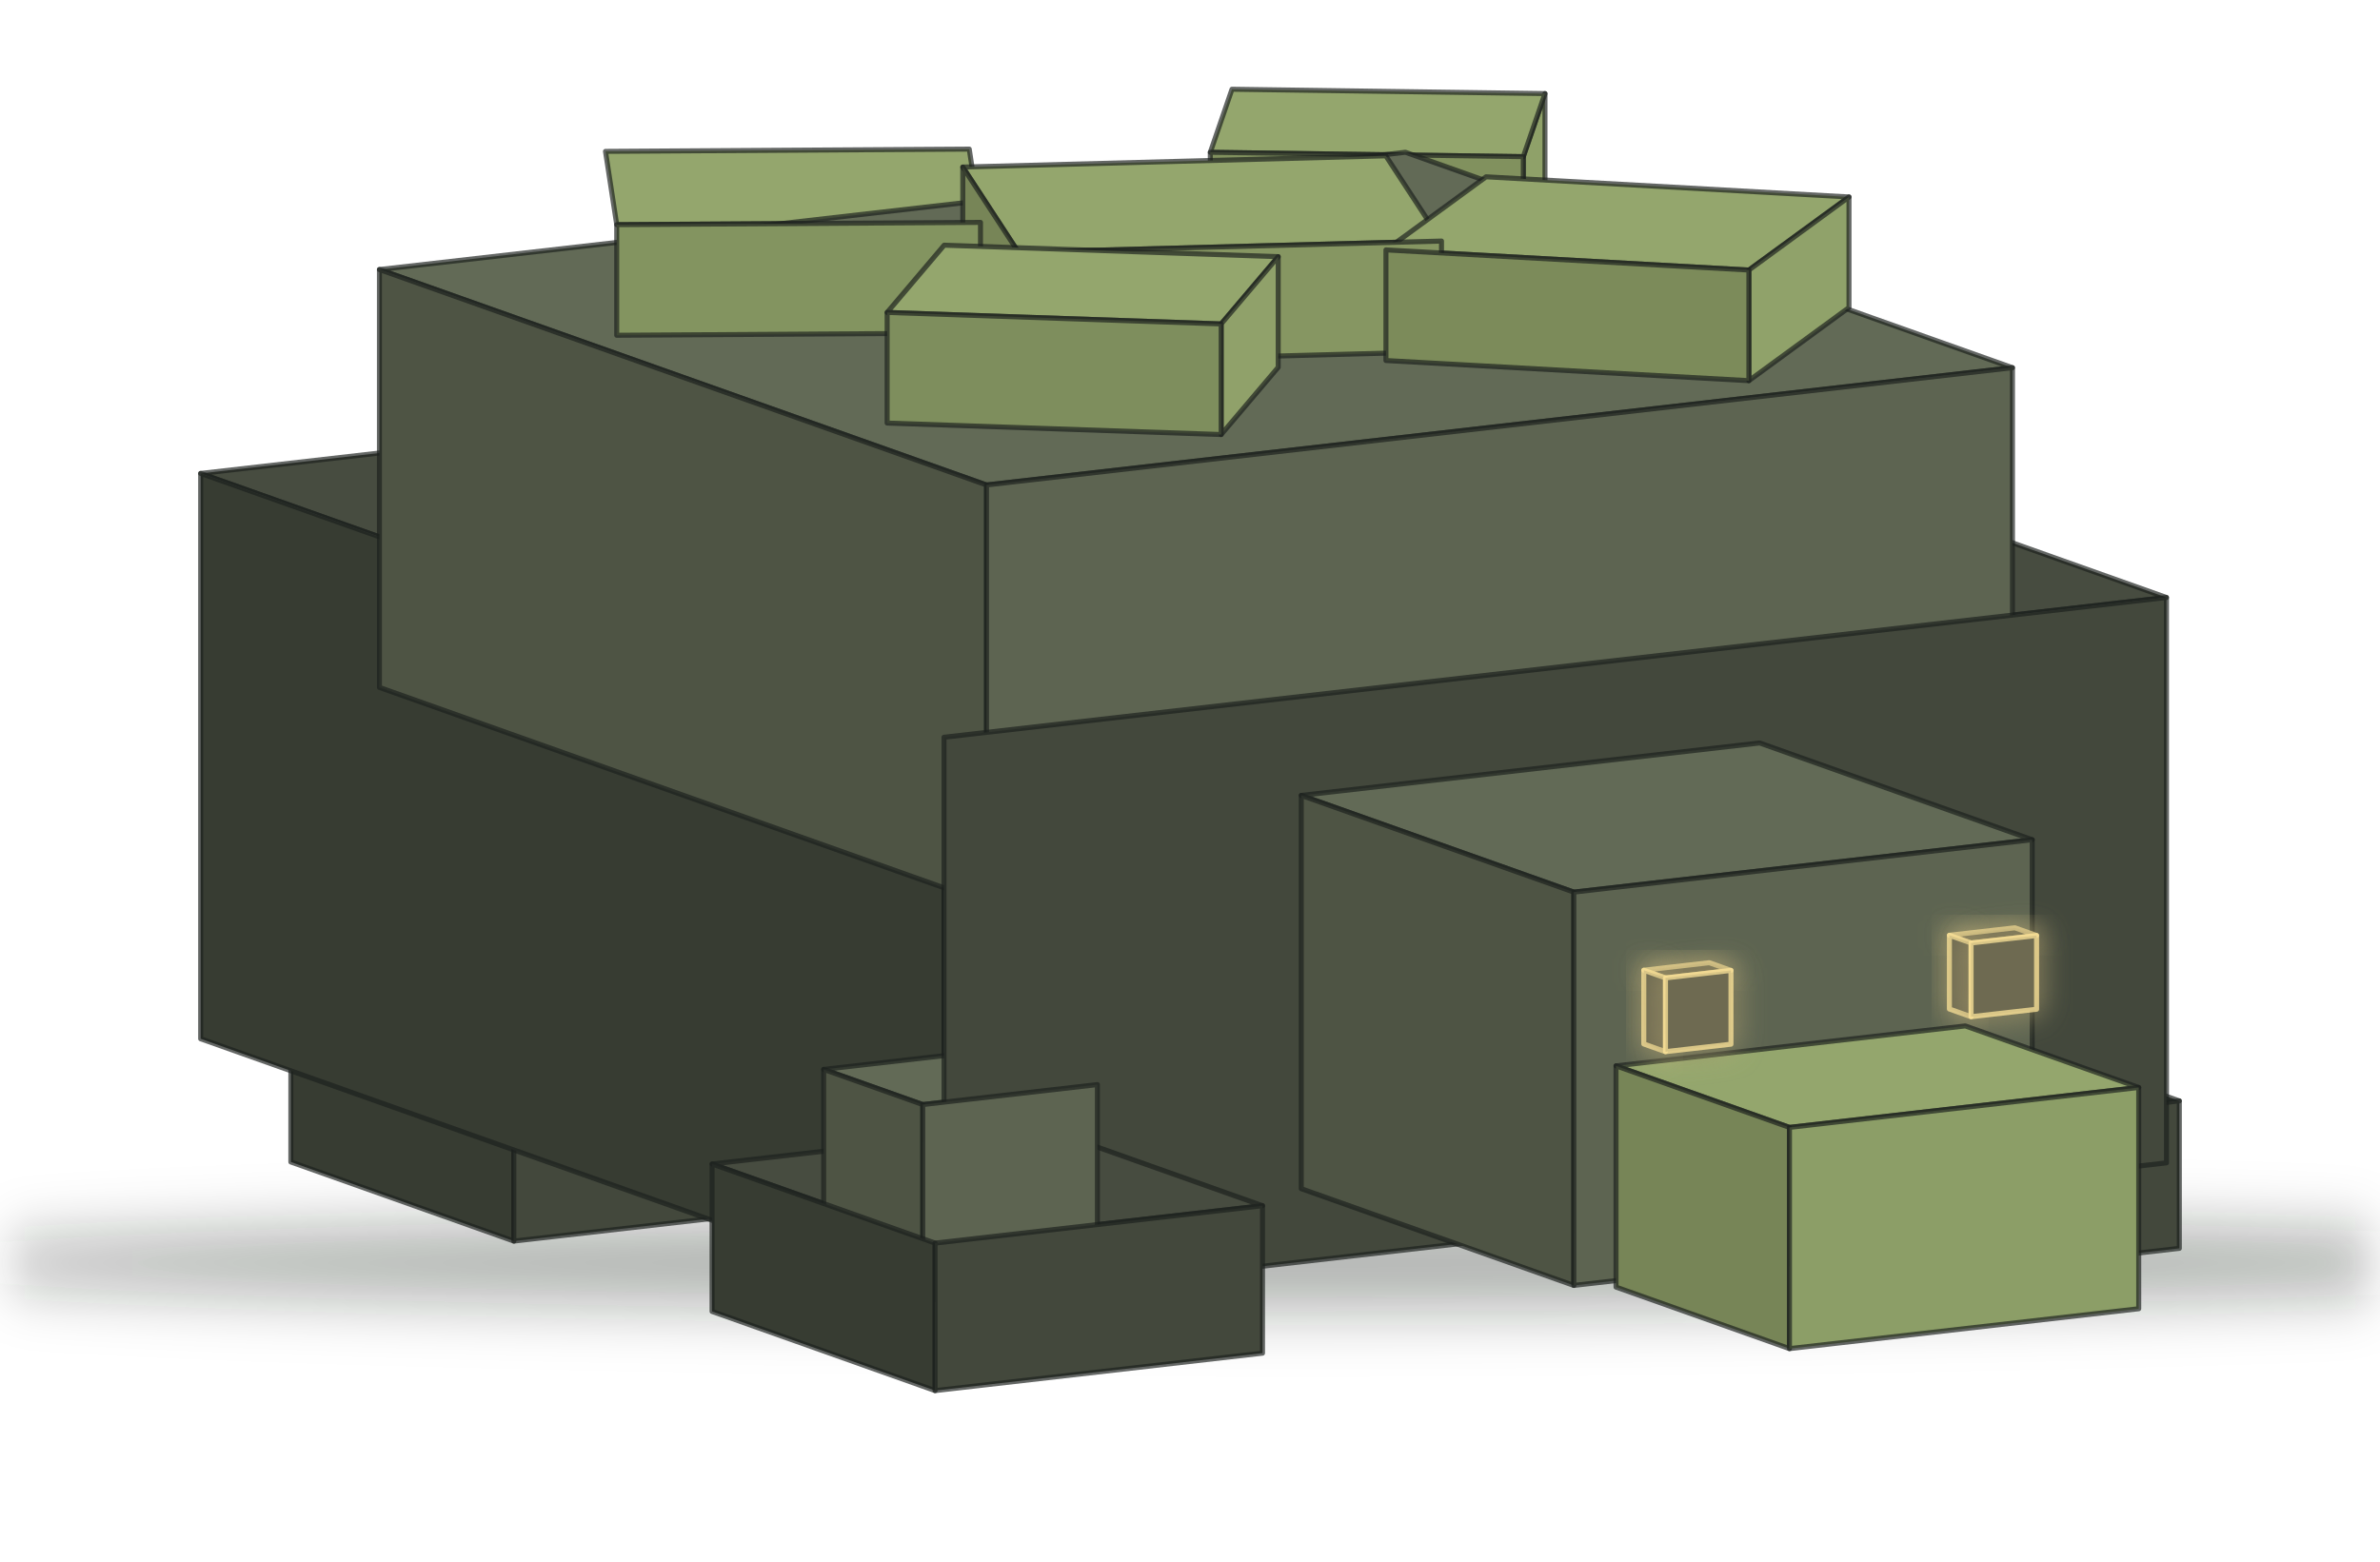
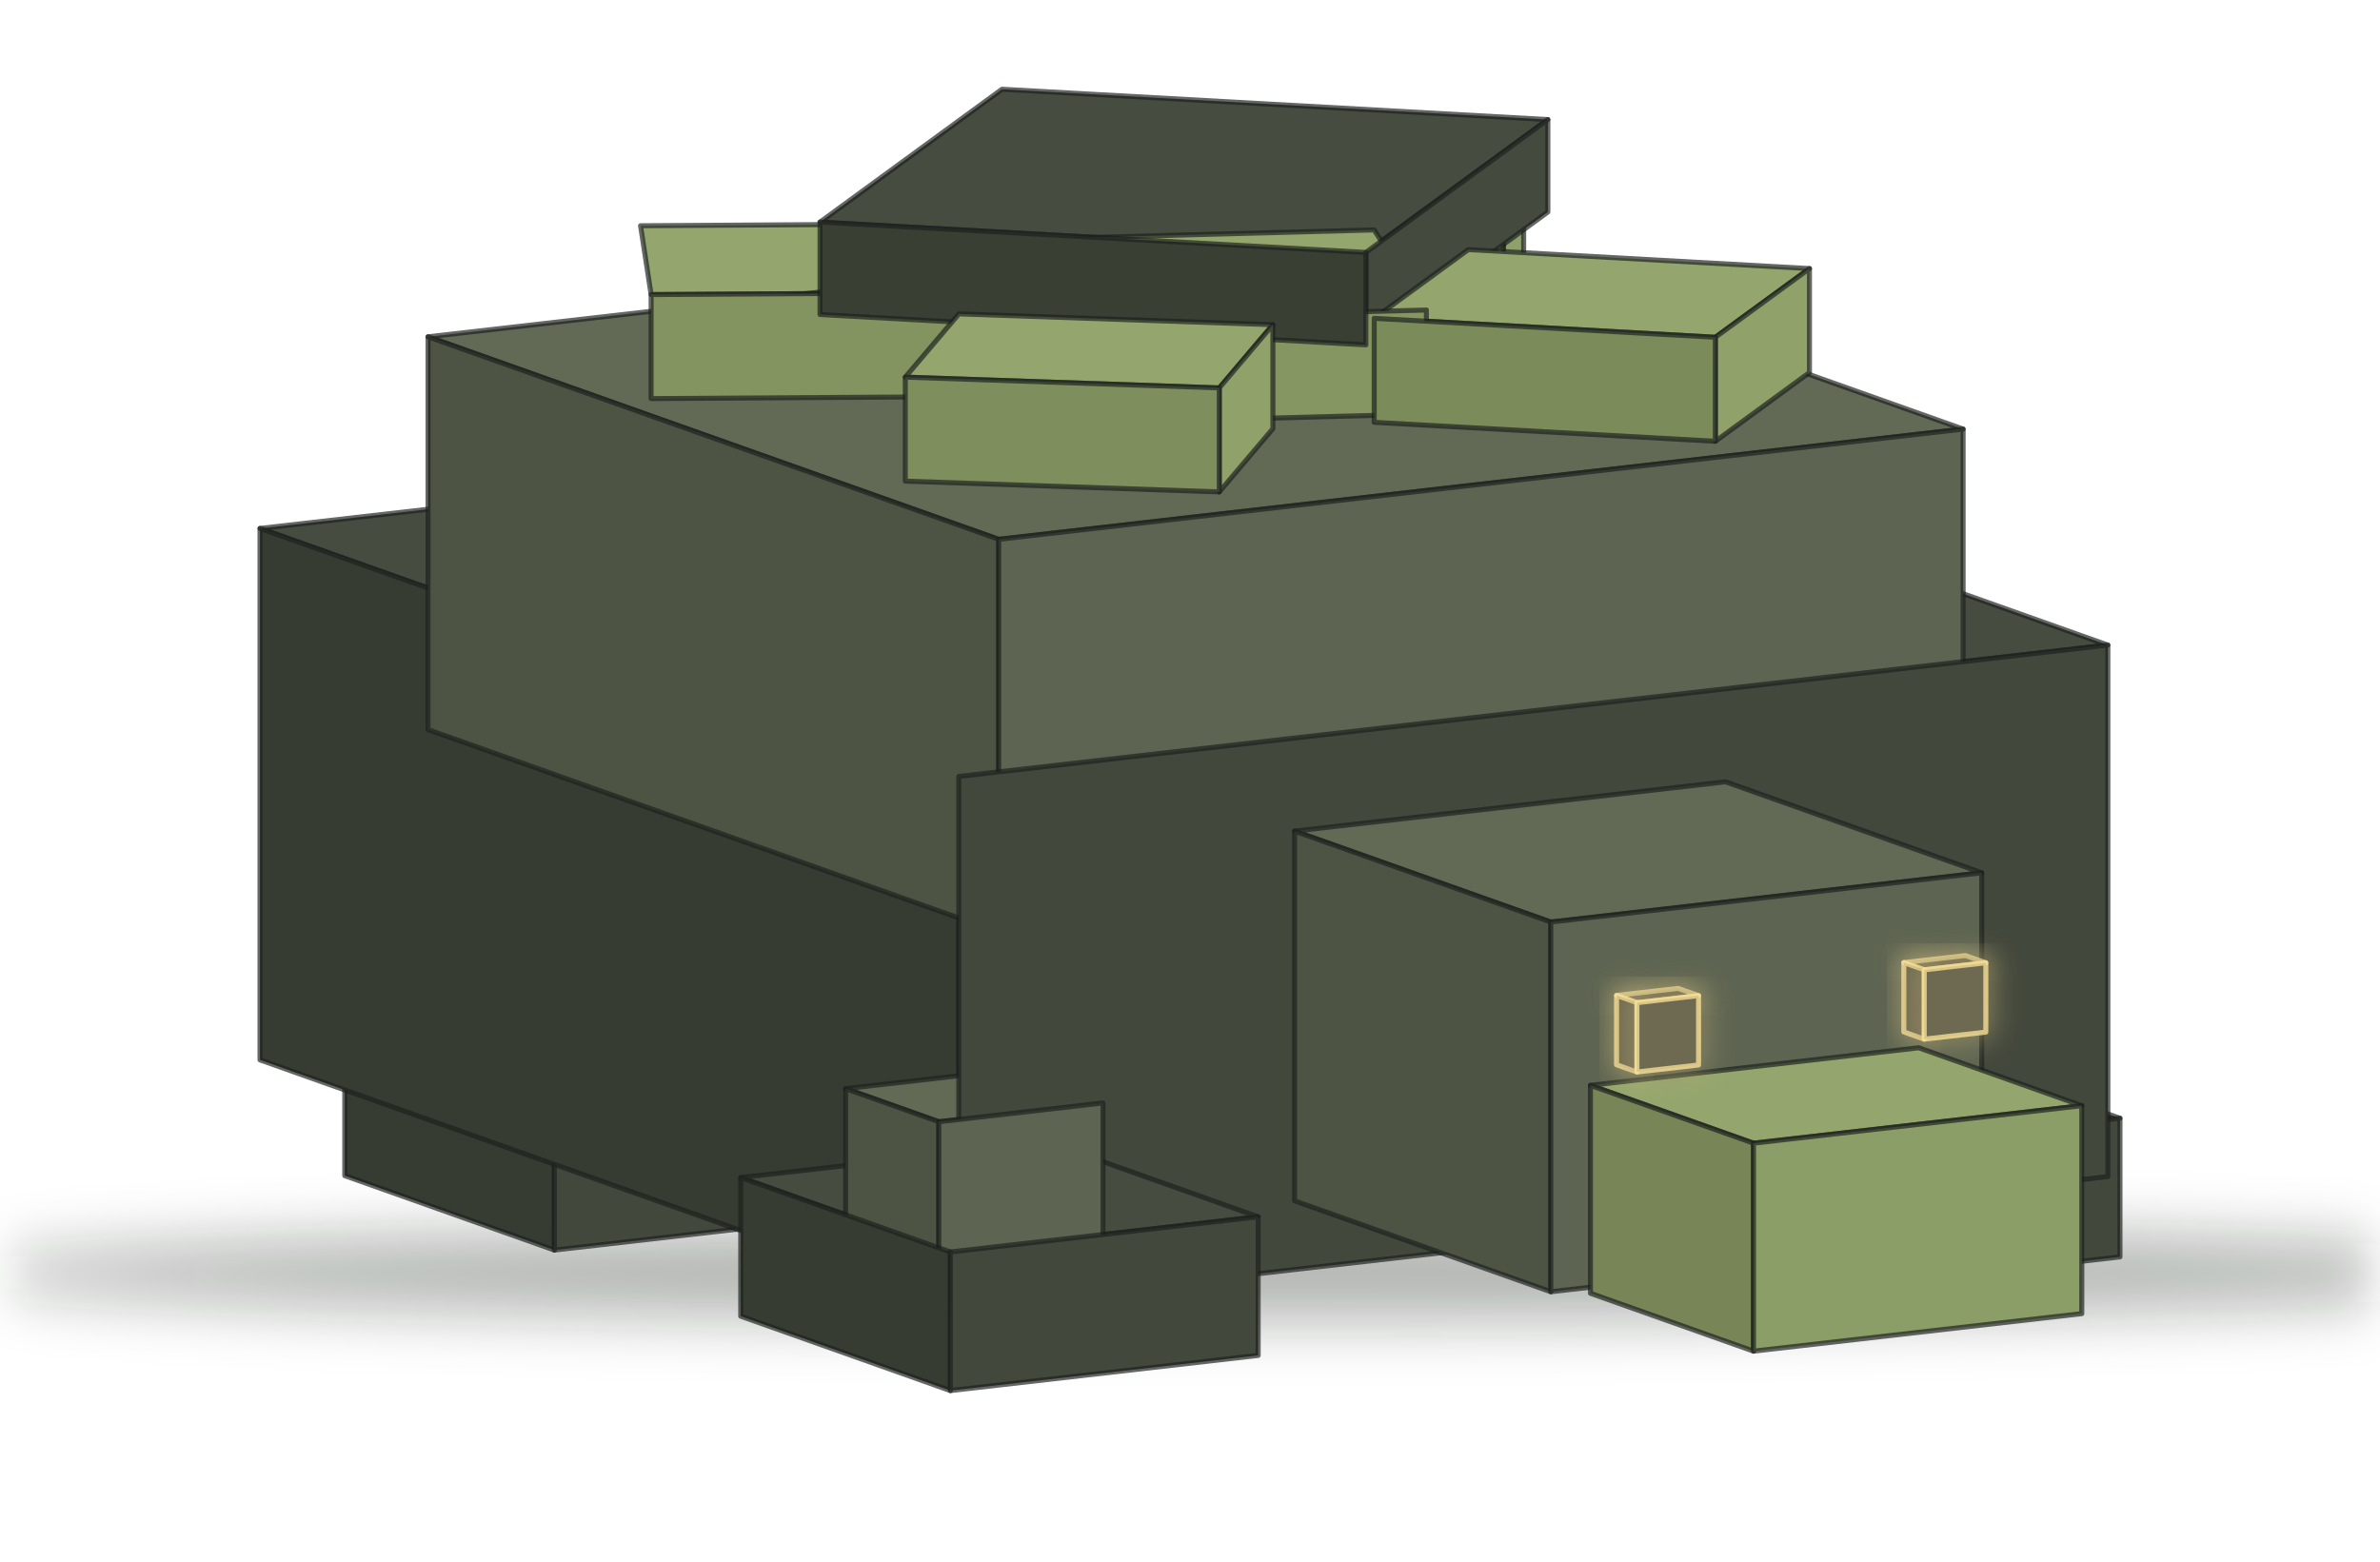
<svg xmlns="http://www.w3.org/2000/svg" width="640" height="420" viewBox="0 0 640 420" role="img" aria-labelledby="portrait-title">
  <defs>
    <filter id="portrait-glow" x="-80%" y="-80%" width="260%" height="260%">
      <feGaussianBlur stdDeviation="4" result="blur" />
      <feMerge>
        <feMergeNode in="blur" />
        <feMergeNode in="SourceGraphic" />
      </feMerge>
    </filter>
    <filter id="portrait-shadow" x="-40%" y="-80%" width="180%" height="260%">
      <feGaussianBlur stdDeviation="8" />
    </filter>
  </defs>
-   <ellipse cx="347.72" cy="339.66" rx="383.10" ry="13" fill="#0c120f" opacity=".32" filter="url(#portrait-shadow)" />
+   <ellipse cx="346.06" cy="342.32" rx="360.12" ry="13" fill="#0c120f" opacity=".32" filter="url(#portrait-shadow)" />
  <g>
-     <polygon points="243.17,173.41 193.55,143.92 146.59,149.29 196.21,178.77" fill="#646b57" stroke="#1c211e" stroke-opacity=".68" stroke-width="1.35" stroke-linejoin="round" vector-effect="non-scaling-stroke" />
-     <polygon points="193.42,223.73 196.21,178.77 146.59,149.29 143.80,194.25" fill="#4e5444" stroke="#1c211e" stroke-opacity=".68" stroke-width="1.35" stroke-linejoin="round" vector-effect="non-scaling-stroke" />
-     <polygon points="240.38,218.36 243.17,173.41 196.21,178.77 193.42,223.73" fill="#5b624f" stroke="#1c211e" stroke-opacity=".68" stroke-width="1.35" stroke-linejoin="round" vector-effect="non-scaling-stroke" />
-     <polygon points="428.37,223.31 401.72,213.85 354.76,219.22 381.41,228.68" fill="#626a56" stroke="#1c211e" stroke-opacity=".68" stroke-width="1.35" stroke-linejoin="round" vector-effect="non-scaling-stroke" />
-     <polygon points="472.77,255.87 412.80,234.58 324.75,244.65 384.72,265.94" fill="#474c40" stroke="#1c211e" stroke-opacity=".68" stroke-width="1.35" stroke-linejoin="round" vector-effect="non-scaling-stroke" />
-     <polygon points="381.41,268.34 381.41,228.68 354.76,219.22 354.76,258.88" fill="#4e5444" stroke="#1c211e" stroke-opacity=".68" stroke-width="1.35" stroke-linejoin="round" vector-effect="non-scaling-stroke" />
-     <polygon points="428.37,262.97 428.37,223.31 381.41,228.68 381.41,268.34" fill="#5d6451" stroke="#1c211e" stroke-opacity=".68" stroke-width="1.35" stroke-linejoin="round" vector-effect="non-scaling-stroke" />
-     <polygon points="384.72,305.60 384.72,265.94 324.75,244.65 324.75,284.32" fill="#373c32" stroke="#1c211e" stroke-opacity=".68" stroke-width="1.35" stroke-linejoin="round" vector-effect="non-scaling-stroke" />
-     <polygon points="472.77,295.54 472.77,255.87 384.72,265.94 384.72,305.60" fill="#43483c" stroke="#1c211e" stroke-opacity=".68" stroke-width="1.35" stroke-linejoin="round" vector-effect="non-scaling-stroke" />
-     <polygon points="415.46,54.93 415.46,25.17 409.63,42.13 409.63,71.88" fill="#8fa169" stroke="#1c211e" stroke-opacity=".68" stroke-width="1.35" stroke-linejoin="round" vector-effect="non-scaling-stroke" />
-     <polygon points="415.46,25.17 331.29,24.00 325.46,40.96 409.63,42.13" fill="#94a66d" stroke="#1c211e" stroke-opacity=".68" stroke-width="1.35" stroke-linejoin="round" vector-effect="non-scaling-stroke" />
-     <polygon points="409.63,71.88 409.63,42.13 325.46,40.96 325.46,70.71" fill="#81915e" stroke="#1c211e" stroke-opacity=".68" stroke-width="1.35" stroke-linejoin="round" vector-effect="non-scaling-stroke" />
-     <polygon points="181.83,251.50 155.17,242.04 108.21,247.41 134.87,256.87" fill="#626a56" stroke="#1c211e" stroke-opacity=".68" stroke-width="1.35" stroke-linejoin="round" vector-effect="non-scaling-stroke" />
-     <polygon points="226.23,284.06 166.26,262.77 78.21,272.84 138.18,294.13" fill="#474c40" stroke="#1c211e" stroke-opacity=".68" stroke-width="1.35" stroke-linejoin="round" vector-effect="non-scaling-stroke" />
-     <polygon points="134.87,296.53 134.87,256.87 108.21,247.41 108.21,287.07" fill="#4e5444" stroke="#1c211e" stroke-opacity=".68" stroke-width="1.35" stroke-linejoin="round" vector-effect="non-scaling-stroke" />
-     <polygon points="181.83,291.16 181.83,251.50 134.87,256.87 134.87,296.53" fill="#5d6451" stroke="#1c211e" stroke-opacity=".68" stroke-width="1.35" stroke-linejoin="round" vector-effect="non-scaling-stroke" />
-     <polygon points="138.18,333.79 138.18,294.13 78.21,272.84 78.21,312.51" fill="#373c32" stroke="#1c211e" stroke-opacity=".68" stroke-width="1.35" stroke-linejoin="round" vector-effect="non-scaling-stroke" />
-     <polygon points="582.58,160.69 382.68,89.74 53.96,127.33 253.85,198.28" fill="#474c40" stroke="#1c211e" stroke-opacity=".68" stroke-width="1.35" stroke-linejoin="round" vector-effect="non-scaling-stroke" />
-     <polygon points="260.64,40.10 162.82,40.71 165.84,60.42 263.66,59.81" fill="#94a66d" stroke="#1c211e" stroke-opacity=".68" stroke-width="1.35" stroke-linejoin="round" vector-effect="non-scaling-stroke" />
-     <polygon points="226.23,323.73 226.23,284.06 138.18,294.13 138.18,333.79" fill="#43483c" stroke="#1c211e" stroke-opacity=".68" stroke-width="1.35" stroke-linejoin="round" vector-effect="non-scaling-stroke" />
-     <polygon points="541.17,98.89 377.92,40.95 102.03,72.49 265.28,130.43" fill="#626a56" stroke="#1c211e" stroke-opacity=".68" stroke-width="1.35" stroke-linejoin="round" vector-effect="non-scaling-stroke" />
-     <polygon points="541.64,263.51 514.99,254.05 468.03,259.42 494.68,268.88" fill="#626a56" stroke="#1c211e" stroke-opacity=".68" stroke-width="1.35" stroke-linejoin="round" vector-effect="non-scaling-stroke" />
-     <polygon points="586.04,296.08 526.07,274.79 438.02,284.86 497.99,306.14" fill="#474c40" stroke="#1c211e" stroke-opacity=".68" stroke-width="1.35" stroke-linejoin="round" vector-effect="non-scaling-stroke" />
-     <polygon points="494.68,308.55 494.68,268.88 468.03,259.42 468.03,299.09" fill="#4e5444" stroke="#1c211e" stroke-opacity=".68" stroke-width="1.35" stroke-linejoin="round" vector-effect="non-scaling-stroke" />
-     <polygon points="372.66,41.91 258.90,44.93 273.87,67.84 387.63,64.83" fill="#94a66d" stroke="#1c211e" stroke-opacity=".68" stroke-width="1.35" stroke-linejoin="round" vector-effect="non-scaling-stroke" />
-     <polygon points="258.90,74.68 273.87,97.60 273.87,67.84 258.90,44.93" fill="#778557" stroke="#1c211e" stroke-opacity=".68" stroke-width="1.35" stroke-linejoin="round" vector-effect="non-scaling-stroke" />
-     <polygon points="541.64,303.18 541.64,263.51 494.68,268.88 494.68,308.55" fill="#5d6451" stroke="#1c211e" stroke-opacity=".68" stroke-width="1.35" stroke-linejoin="round" vector-effect="non-scaling-stroke" />
-     <polygon points="497.99,345.81 497.99,306.14 438.02,284.86 438.02,324.53" fill="#373c32" stroke="#1c211e" stroke-opacity=".68" stroke-width="1.35" stroke-linejoin="round" vector-effect="non-scaling-stroke" />
-     <polygon points="263.66,89.56 263.66,59.81 165.84,60.42 165.84,90.17" fill="#839460" stroke="#1c211e" stroke-opacity=".68" stroke-width="1.35" stroke-linejoin="round" vector-effect="non-scaling-stroke" />
-     <polygon points="497.21,52.97 399.62,47.55 372.69,67.21 470.29,72.63" fill="#94a66d" stroke="#1c211e" stroke-opacity=".68" stroke-width="1.35" stroke-linejoin="round" vector-effect="non-scaling-stroke" />
-     <polygon points="497.21,82.72 497.21,52.97 470.29,72.63 470.29,102.38" fill="#90a26a" stroke="#1c211e" stroke-opacity=".68" stroke-width="1.35" stroke-linejoin="round" vector-effect="non-scaling-stroke" />
-     <polygon points="586.04,335.74 586.04,296.08 497.99,306.14 497.99,345.81" fill="#43483c" stroke="#1c211e" stroke-opacity=".68" stroke-width="1.35" stroke-linejoin="round" vector-effect="non-scaling-stroke" />
-     <polygon points="253.85,350.34 253.85,198.28 53.96,127.33 53.96,279.38" fill="#373c32" stroke="#1c211e" stroke-opacity=".68" stroke-width="1.35" stroke-linejoin="round" vector-effect="non-scaling-stroke" />
-     <polygon points="387.63,94.58 387.63,64.83 273.87,67.84 273.87,97.60" fill="#869662" stroke="#1c211e" stroke-opacity=".68" stroke-width="1.35" stroke-linejoin="round" vector-effect="non-scaling-stroke" />
-     <polygon points="265.28,242.83 265.28,130.43 102.03,72.49 102.03,184.88" fill="#4e5444" stroke="#1c211e" stroke-opacity=".68" stroke-width="1.35" stroke-linejoin="round" vector-effect="non-scaling-stroke" />
-     <polygon points="470.29,102.38 470.29,72.63 372.69,67.21 372.69,96.96" fill="#7c8b5a" stroke="#1c211e" stroke-opacity=".68" stroke-width="1.35" stroke-linejoin="round" vector-effect="non-scaling-stroke" />
-     <polygon points="343.72,69.03 253.90,65.94 238.56,84.03 328.38,87.12" fill="#94a66d" stroke="#1c211e" stroke-opacity=".68" stroke-width="1.35" stroke-linejoin="round" vector-effect="non-scaling-stroke" />
-     <polygon points="343.72,98.78 343.72,69.03 328.38,87.12 328.38,116.87" fill="#90a16a" stroke="#1c211e" stroke-opacity=".68" stroke-width="1.35" stroke-linejoin="round" vector-effect="non-scaling-stroke" />
-     <polygon points="541.17,211.28 541.17,98.89 265.28,130.43 265.28,242.83" fill="#5d6451" stroke="#1c211e" stroke-opacity=".68" stroke-width="1.35" stroke-linejoin="round" vector-effect="non-scaling-stroke" />
-     <polygon points="295.10,291.70 268.45,282.24 221.49,287.61 248.14,297.07" fill="#626a56" stroke="#1c211e" stroke-opacity=".68" stroke-width="1.35" stroke-linejoin="round" vector-effect="non-scaling-stroke" />
-     <polygon points="582.58,312.75 582.58,160.69 253.85,198.28 253.85,350.34" fill="#43483c" stroke="#1c211e" stroke-opacity=".68" stroke-width="1.35" stroke-linejoin="round" vector-effect="non-scaling-stroke" />
-     <polygon points="339.50,324.27 279.53,302.98 191.48,313.05 251.45,334.33" fill="#474c40" stroke="#1c211e" stroke-opacity=".68" stroke-width="1.35" stroke-linejoin="round" vector-effect="non-scaling-stroke" />
-     <polygon points="248.14,336.74 248.14,297.07 221.49,287.61 221.49,327.28" fill="#4e5444" stroke="#1c211e" stroke-opacity=".68" stroke-width="1.35" stroke-linejoin="round" vector-effect="non-scaling-stroke" />
-     <polygon points="328.38,116.87 328.38,87.12 238.56,84.03 238.56,113.78" fill="#7e8e5d" stroke="#1c211e" stroke-opacity=".68" stroke-width="1.35" stroke-linejoin="round" vector-effect="non-scaling-stroke" />
-     <polygon points="295.10,331.37 295.10,291.70 248.14,297.07 248.14,336.74" fill="#5d6451" stroke="#1c211e" stroke-opacity=".68" stroke-width="1.35" stroke-linejoin="round" vector-effect="non-scaling-stroke" />
-     <polygon points="251.45,374.00 251.45,334.33 191.48,313.05 191.48,352.71" fill="#373c32" stroke="#1c211e" stroke-opacity=".68" stroke-width="1.35" stroke-linejoin="round" vector-effect="non-scaling-stroke" />
-     <polygon points="339.50,363.93 339.50,324.27 251.45,334.33 251.45,374.00" fill="#43483c" stroke="#1c211e" stroke-opacity=".68" stroke-width="1.35" stroke-linejoin="round" vector-effect="non-scaling-stroke" />
-     <polygon points="546.48,225.84 473.19,199.82 349.92,213.92 423.21,239.93" fill="#626a56" stroke="#1c211e" stroke-opacity=".68" stroke-width="1.35" stroke-linejoin="round" vector-effect="non-scaling-stroke" />
-     <polygon points="423.21,345.71 423.21,239.93 349.92,213.92 349.92,319.70" fill="#4e5444" stroke="#1c211e" stroke-opacity=".68" stroke-width="1.35" stroke-linejoin="round" vector-effect="non-scaling-stroke" />
-     <polygon points="546.48,331.62 546.48,225.84 423.21,239.93 423.21,345.71" fill="#5d6451" stroke="#1c211e" stroke-opacity=".68" stroke-width="1.35" stroke-linejoin="round" vector-effect="non-scaling-stroke" />
-     <polygon points="547.65,251.60 541.82,249.53 524.21,251.54 530.04,253.61" fill="#6e6b51" stroke="#ffe59a" stroke-opacity=".74" stroke-width="1.35" stroke-linejoin="round" vector-effect="non-scaling-stroke" filter="url(#portrait-glow)" />
-     <polygon points="530.04,273.44 530.04,253.61 524.21,251.54 524.21,271.37" fill="#6e6b51" stroke="#ffe59a" stroke-opacity=".74" stroke-width="1.35" stroke-linejoin="round" vector-effect="non-scaling-stroke" filter="url(#portrait-glow)" />
-     <polygon points="547.65,271.43 547.65,251.60 530.04,253.61 530.04,273.44" fill="#6e6b51" stroke="#ffe59a" stroke-opacity=".74" stroke-width="1.35" stroke-linejoin="round" vector-effect="non-scaling-stroke" filter="url(#portrait-glow)" />
-     <polygon points="575.12,292.47 528.48,275.92 434.56,286.66 481.20,303.21" fill="#94a66d" stroke="#1c211e" stroke-opacity=".68" stroke-width="1.35" stroke-linejoin="round" vector-effect="non-scaling-stroke" />
-     <polygon points="465.47,260.99 459.64,258.92 442.03,260.94 447.86,263.01" fill="#6e6b51" stroke="#ffe59a" stroke-opacity=".74" stroke-width="1.35" stroke-linejoin="round" vector-effect="non-scaling-stroke" filter="url(#portrait-glow)" />
-     <polygon points="447.86,282.84 447.86,263.01 442.03,260.94 442.03,280.77" fill="#6e6b51" stroke="#ffe59a" stroke-opacity=".74" stroke-width="1.35" stroke-linejoin="round" vector-effect="non-scaling-stroke" filter="url(#portrait-glow)" />
-     <polygon points="465.47,280.83 465.47,260.99 447.86,263.01 447.86,282.84" fill="#6e6b51" stroke="#ffe59a" stroke-opacity=".74" stroke-width="1.35" stroke-linejoin="round" vector-effect="non-scaling-stroke" filter="url(#portrait-glow)" />
-     <polygon points="481.20,362.71 481.20,303.21 434.56,286.66 434.56,346.16" fill="#778557" stroke="#1c211e" stroke-opacity=".68" stroke-width="1.35" stroke-linejoin="round" vector-effect="non-scaling-stroke" />
-     <polygon points="575.12,351.98 575.12,292.47 481.20,303.21 481.20,362.71" fill="#8c9e67" stroke="#1c211e" stroke-opacity=".68" stroke-width="1.35" stroke-linejoin="round" vector-effect="non-scaling-stroke" />
+     <polygon points="247.78,185.44 201.14,157.73 157.00,162.77 203.64,190.49" fill="#646b57" stroke="#1c211e" stroke-opacity=".68" stroke-width="1.35" stroke-linejoin="round" vector-effect="non-scaling-stroke" />
+     <polygon points="201.01,232.75 203.64,190.49 157.00,162.77 154.37,205.03" fill="#4e5444" stroke="#1c211e" stroke-opacity=".68" stroke-width="1.35" stroke-linejoin="round" vector-effect="non-scaling-stroke" />
+     <polygon points="245.15,227.70 247.78,185.44 203.64,190.49 201.01,232.75" fill="#5b624f" stroke="#1c211e" stroke-opacity=".68" stroke-width="1.35" stroke-linejoin="round" vector-effect="non-scaling-stroke" />
+     <polygon points="421.87,232.35 396.81,223.46 352.67,228.50 377.72,237.40" fill="#626a56" stroke="#1c211e" stroke-opacity=".68" stroke-width="1.35" stroke-linejoin="round" vector-effect="non-scaling-stroke" />
+     <polygon points="463.60,262.96 407.23,242.95 324.46,252.41 380.84,272.42" fill="#474c40" stroke="#1c211e" stroke-opacity=".68" stroke-width="1.35" stroke-linejoin="round" vector-effect="non-scaling-stroke" />
+     <polygon points="377.72,274.68 377.72,237.40 352.67,228.50 352.67,265.79" fill="#4e5444" stroke="#1c211e" stroke-opacity=".68" stroke-width="1.35" stroke-linejoin="round" vector-effect="non-scaling-stroke" />
+     <polygon points="421.87,269.64 421.87,232.35 377.72,237.40 377.72,274.68" fill="#5d6451" stroke="#1c211e" stroke-opacity=".68" stroke-width="1.35" stroke-linejoin="round" vector-effect="non-scaling-stroke" />
+     <polygon points="380.84,309.71 380.84,272.42 324.46,252.41 324.46,289.70" fill="#373c32" stroke="#1c211e" stroke-opacity=".68" stroke-width="1.35" stroke-linejoin="round" vector-effect="non-scaling-stroke" />
+     <polygon points="463.60,300.24 463.60,262.96 380.84,272.42 380.84,309.71" fill="#43483c" stroke="#1c211e" stroke-opacity=".68" stroke-width="1.35" stroke-linejoin="round" vector-effect="non-scaling-stroke" />
+     <polygon points="409.73,74.07 409.73,46.10 404.25,62.04 404.25,90.01" fill="#8fa169" stroke="#1c211e" stroke-opacity=".68" stroke-width="1.35" stroke-linejoin="round" vector-effect="non-scaling-stroke" />
+     <polygon points="409.73,46.10 330.62,45.00 325.13,60.94 404.25,62.04" fill="#94a66d" stroke="#1c211e" stroke-opacity=".68" stroke-width="1.35" stroke-linejoin="round" vector-effect="non-scaling-stroke" />
+     <polygon points="404.25,90.01 404.25,62.04 325.13,60.94 325.13,88.90" fill="#81915e" stroke="#1c211e" stroke-opacity=".68" stroke-width="1.35" stroke-linejoin="round" vector-effect="non-scaling-stroke" />
+     <polygon points="190.12,258.85 165.06,249.95 120.92,255.00 145.97,263.89" fill="#626a56" stroke="#1c211e" stroke-opacity=".68" stroke-width="1.35" stroke-linejoin="round" vector-effect="non-scaling-stroke" />
+     <polygon points="231.85,289.45 175.48,269.45 92.71,278.91 149.08,298.92" fill="#474c40" stroke="#1c211e" stroke-opacity=".68" stroke-width="1.35" stroke-linejoin="round" vector-effect="non-scaling-stroke" />
+     <polygon points="145.97,301.18 145.97,263.89 120.92,255.00 120.92,292.29" fill="#4e5444" stroke="#1c211e" stroke-opacity=".68" stroke-width="1.35" stroke-linejoin="round" vector-effect="non-scaling-stroke" />
+     <polygon points="190.12,296.13 190.12,258.85 145.97,263.89 145.97,301.18" fill="#5d6451" stroke="#1c211e" stroke-opacity=".68" stroke-width="1.35" stroke-linejoin="round" vector-effect="non-scaling-stroke" />
+     <polygon points="149.08,336.21 149.08,298.92 92.71,278.91 92.71,316.20" fill="#373c32" stroke="#1c211e" stroke-opacity=".68" stroke-width="1.35" stroke-linejoin="round" vector-effect="non-scaling-stroke" />
+     <polygon points="566.82,173.49 378.92,106.79 69.92,142.12 257.82,208.82" fill="#474c40" stroke="#1c211e" stroke-opacity=".68" stroke-width="1.35" stroke-linejoin="round" vector-effect="non-scaling-stroke" />
+     <polygon points="264.20,60.13 172.25,60.71 175.09,79.23 267.04,78.66" fill="#94a66d" stroke="#1c211e" stroke-opacity=".68" stroke-width="1.35" stroke-linejoin="round" vector-effect="non-scaling-stroke" />
+     <polygon points="231.85,326.74 231.85,289.45 149.08,298.92 149.08,336.21" fill="#43483c" stroke="#1c211e" stroke-opacity=".68" stroke-width="1.35" stroke-linejoin="round" vector-effect="non-scaling-stroke" />
+     <polygon points="527.90,115.40 374.44,60.93 115.10,90.58 268.56,145.05" fill="#626a56" stroke="#1c211e" stroke-opacity=".68" stroke-width="1.35" stroke-linejoin="round" vector-effect="non-scaling-stroke" />
+     <polygon points="528.35,270.14 503.29,261.25 459.15,266.30 484.20,275.19" fill="#626a56" stroke="#1c211e" stroke-opacity=".68" stroke-width="1.35" stroke-linejoin="round" vector-effect="non-scaling-stroke" />
+     <polygon points="416.23,32.16 269.44,24.00 220.51,59.73 367.30,67.89" fill="#474c40" stroke="#1c211e" stroke-opacity=".68" stroke-width="1.35" stroke-linejoin="round" vector-effect="non-scaling-stroke" />
+     <polygon points="570.08,300.75 513.71,280.74 430.94,290.21 487.32,310.21" fill="#474c40" stroke="#1c211e" stroke-opacity=".68" stroke-width="1.35" stroke-linejoin="round" vector-effect="non-scaling-stroke" />
+     <polygon points="484.20,312.48 484.20,275.19 459.15,266.30 459.15,303.58" fill="#4e5444" stroke="#1c211e" stroke-opacity=".68" stroke-width="1.35" stroke-linejoin="round" vector-effect="non-scaling-stroke" />
+     <polygon points="369.50,61.84 262.56,64.67 276.63,86.21 383.57,83.38" fill="#94a66d" stroke="#1c211e" stroke-opacity=".68" stroke-width="1.35" stroke-linejoin="round" vector-effect="non-scaling-stroke" />
+     <polygon points="262.56,92.64 276.63,114.18 276.63,86.21 262.56,64.67" fill="#778557" stroke="#1c211e" stroke-opacity=".68" stroke-width="1.35" stroke-linejoin="round" vector-effect="non-scaling-stroke" />
+     <polygon points="528.35,307.43 528.35,270.14 484.20,275.19 484.20,312.48" fill="#5d6451" stroke="#1c211e" stroke-opacity=".68" stroke-width="1.35" stroke-linejoin="round" vector-effect="non-scaling-stroke" />
+     <polygon points="416.23,57.02 416.23,32.16 367.30,67.89 367.30,92.75" fill="#454a3e" stroke="#1c211e" stroke-opacity=".68" stroke-width="1.35" stroke-linejoin="round" vector-effect="non-scaling-stroke" />
+     <polygon points="487.32,347.50 487.32,310.21 430.94,290.21 430.94,327.49" fill="#373c32" stroke="#1c211e" stroke-opacity=".68" stroke-width="1.35" stroke-linejoin="round" vector-effect="non-scaling-stroke" />
+     <polygon points="267.04,106.62 267.04,78.66 175.09,79.23 175.09,107.20" fill="#839460" stroke="#1c211e" stroke-opacity=".68" stroke-width="1.35" stroke-linejoin="round" vector-effect="non-scaling-stroke" />
+     <polygon points="486.58,72.23 394.84,67.13 369.53,85.61 461.27,90.71" fill="#94a66d" stroke="#1c211e" stroke-opacity=".68" stroke-width="1.35" stroke-linejoin="round" vector-effect="non-scaling-stroke" />
+     <polygon points="486.58,100.19 486.58,72.23 461.27,90.71 461.27,118.68" fill="#90a26a" stroke="#1c211e" stroke-opacity=".68" stroke-width="1.35" stroke-linejoin="round" vector-effect="non-scaling-stroke" />
+     <polygon points="570.08,338.04 570.08,300.75 487.32,310.21 487.32,347.50" fill="#43483c" stroke="#1c211e" stroke-opacity=".68" stroke-width="1.35" stroke-linejoin="round" vector-effect="non-scaling-stroke" />
+     <polygon points="257.82,351.76 257.82,208.82 69.92,142.12 69.92,285.06" fill="#373c32" stroke="#1c211e" stroke-opacity=".68" stroke-width="1.35" stroke-linejoin="round" vector-effect="non-scaling-stroke" />
+     <polygon points="383.57,111.34 383.57,83.38 276.63,86.21 276.63,114.18" fill="#869662" stroke="#1c211e" stroke-opacity=".68" stroke-width="1.35" stroke-linejoin="round" vector-effect="non-scaling-stroke" />
+     <polygon points="268.56,250.70 268.56,145.05 115.10,90.58 115.10,196.23" fill="#4e5444" stroke="#1c211e" stroke-opacity=".68" stroke-width="1.35" stroke-linejoin="round" vector-effect="non-scaling-stroke" />
+     <polygon points="461.27,118.68 461.27,90.71 369.53,85.61 369.53,113.58" fill="#7c8b5a" stroke="#1c211e" stroke-opacity=".68" stroke-width="1.35" stroke-linejoin="round" vector-effect="non-scaling-stroke" />
+     <polygon points="367.30,92.75 367.30,67.89 220.51,59.73 220.51,84.59" fill="#3a3f34" stroke="#1c211e" stroke-opacity=".68" stroke-width="1.35" stroke-linejoin="round" vector-effect="non-scaling-stroke" />
+     <polygon points="342.29,87.33 257.86,84.42 243.44,101.43 327.87,104.33" fill="#94a66d" stroke="#1c211e" stroke-opacity=".68" stroke-width="1.35" stroke-linejoin="round" vector-effect="non-scaling-stroke" />
+     <polygon points="342.29,115.29 342.29,87.33 327.87,104.33 327.87,132.30" fill="#90a16a" stroke="#1c211e" stroke-opacity=".68" stroke-width="1.35" stroke-linejoin="round" vector-effect="non-scaling-stroke" />
+     <polygon points="527.90,221.04 527.90,115.40 268.56,145.05 268.56,250.70" fill="#5d6451" stroke="#1c211e" stroke-opacity=".68" stroke-width="1.35" stroke-linejoin="round" vector-effect="non-scaling-stroke" />
+     <polygon points="296.60,296.64 271.54,287.75 227.40,292.79 252.45,301.69" fill="#626a56" stroke="#1c211e" stroke-opacity=".68" stroke-width="1.35" stroke-linejoin="round" vector-effect="non-scaling-stroke" />
+     <polygon points="566.82,316.43 566.82,173.49 257.82,208.82 257.82,351.76" fill="#43483c" stroke="#1c211e" stroke-opacity=".68" stroke-width="1.35" stroke-linejoin="round" vector-effect="non-scaling-stroke" />
+     <polygon points="338.33,327.25 281.96,307.24 199.19,316.70 255.56,336.71" fill="#474c40" stroke="#1c211e" stroke-opacity=".68" stroke-width="1.35" stroke-linejoin="round" vector-effect="non-scaling-stroke" />
+     <polygon points="252.45,338.97 252.45,301.69 227.40,292.79 227.40,330.08" fill="#4e5444" stroke="#1c211e" stroke-opacity=".68" stroke-width="1.35" stroke-linejoin="round" vector-effect="non-scaling-stroke" />
+     <polygon points="327.87,132.30 327.87,104.33 243.44,101.43 243.44,129.40" fill="#7e8e5d" stroke="#1c211e" stroke-opacity=".68" stroke-width="1.35" stroke-linejoin="round" vector-effect="non-scaling-stroke" />
+     <polygon points="296.60,333.93 296.60,296.64 252.45,301.69 252.45,338.97" fill="#5d6451" stroke="#1c211e" stroke-opacity=".68" stroke-width="1.35" stroke-linejoin="round" vector-effect="non-scaling-stroke" />
+     <polygon points="255.56,374.00 255.56,336.71 199.19,316.70 199.19,353.99" fill="#373c32" stroke="#1c211e" stroke-opacity=".68" stroke-width="1.35" stroke-linejoin="round" vector-effect="non-scaling-stroke" />
+     <polygon points="338.33,364.54 338.33,327.25 255.56,336.71 255.56,374.00" fill="#43483c" stroke="#1c211e" stroke-opacity=".68" stroke-width="1.35" stroke-linejoin="round" vector-effect="non-scaling-stroke" />
+     <polygon points="532.90,234.73 464.00,210.27 348.12,223.52 417.02,247.98" fill="#626a56" stroke="#1c211e" stroke-opacity=".68" stroke-width="1.35" stroke-linejoin="round" vector-effect="non-scaling-stroke" />
+     <polygon points="417.02,347.41 417.02,247.98 348.12,223.52 348.12,322.96" fill="#4e5444" stroke="#1c211e" stroke-opacity=".68" stroke-width="1.35" stroke-linejoin="round" vector-effect="non-scaling-stroke" />
+     <polygon points="532.90,334.16 532.90,234.73 417.02,247.98 417.02,347.41" fill="#5d6451" stroke="#1c211e" stroke-opacity=".68" stroke-width="1.35" stroke-linejoin="round" vector-effect="non-scaling-stroke" />
+     <polygon points="534.00,258.94 528.51,257.00 511.96,258.89 517.44,260.83" fill="#6e6b51" stroke="#ffe59a" stroke-opacity=".74" stroke-width="1.35" stroke-linejoin="round" vector-effect="non-scaling-stroke" filter="url(#portrait-glow)" />
+     <polygon points="517.44,279.48 517.44,260.83 511.96,258.89 511.96,277.53" fill="#6e6b51" stroke="#ffe59a" stroke-opacity=".74" stroke-width="1.35" stroke-linejoin="round" vector-effect="non-scaling-stroke" filter="url(#portrait-glow)" />
+     <polygon points="534.00,277.58 534.00,258.94 517.44,260.83 517.44,279.48" fill="#6e6b51" stroke="#ffe59a" stroke-opacity=".74" stroke-width="1.35" stroke-linejoin="round" vector-effect="non-scaling-stroke" filter="url(#portrait-glow)" />
+     <polygon points="559.81,297.37 515.97,281.80 427.68,291.90 471.53,307.46" fill="#94a66d" stroke="#1c211e" stroke-opacity=".68" stroke-width="1.35" stroke-linejoin="round" vector-effect="non-scaling-stroke" />
+     <polygon points="456.75,267.77 451.26,265.83 434.71,267.72 440.19,269.67" fill="#6e6b51" stroke="#ffe59a" stroke-opacity=".74" stroke-width="1.35" stroke-linejoin="round" vector-effect="non-scaling-stroke" filter="url(#portrait-glow)" />
+     <polygon points="440.19,288.31 440.19,269.67 434.71,267.72 434.71,286.36" fill="#6e6b51" stroke="#ffe59a" stroke-opacity=".74" stroke-width="1.35" stroke-linejoin="round" vector-effect="non-scaling-stroke" filter="url(#portrait-glow)" />
+     <polygon points="456.75,286.42 456.75,267.77 440.19,269.67 440.19,288.31" fill="#6e6b51" stroke="#ffe59a" stroke-opacity=".74" stroke-width="1.35" stroke-linejoin="round" vector-effect="non-scaling-stroke" filter="url(#portrait-glow)" />
+     <polygon points="471.53,363.39 471.53,307.46 427.68,291.90 427.68,347.83" fill="#778557" stroke="#1c211e" stroke-opacity=".68" stroke-width="1.35" stroke-linejoin="round" vector-effect="non-scaling-stroke" />
+     <polygon points="559.81,353.30 559.81,297.37 471.53,307.46 471.53,363.39" fill="#8c9e67" stroke="#1c211e" stroke-opacity=".68" stroke-width="1.35" stroke-linejoin="round" vector-effect="non-scaling-stroke" />
  </g>
</svg>
